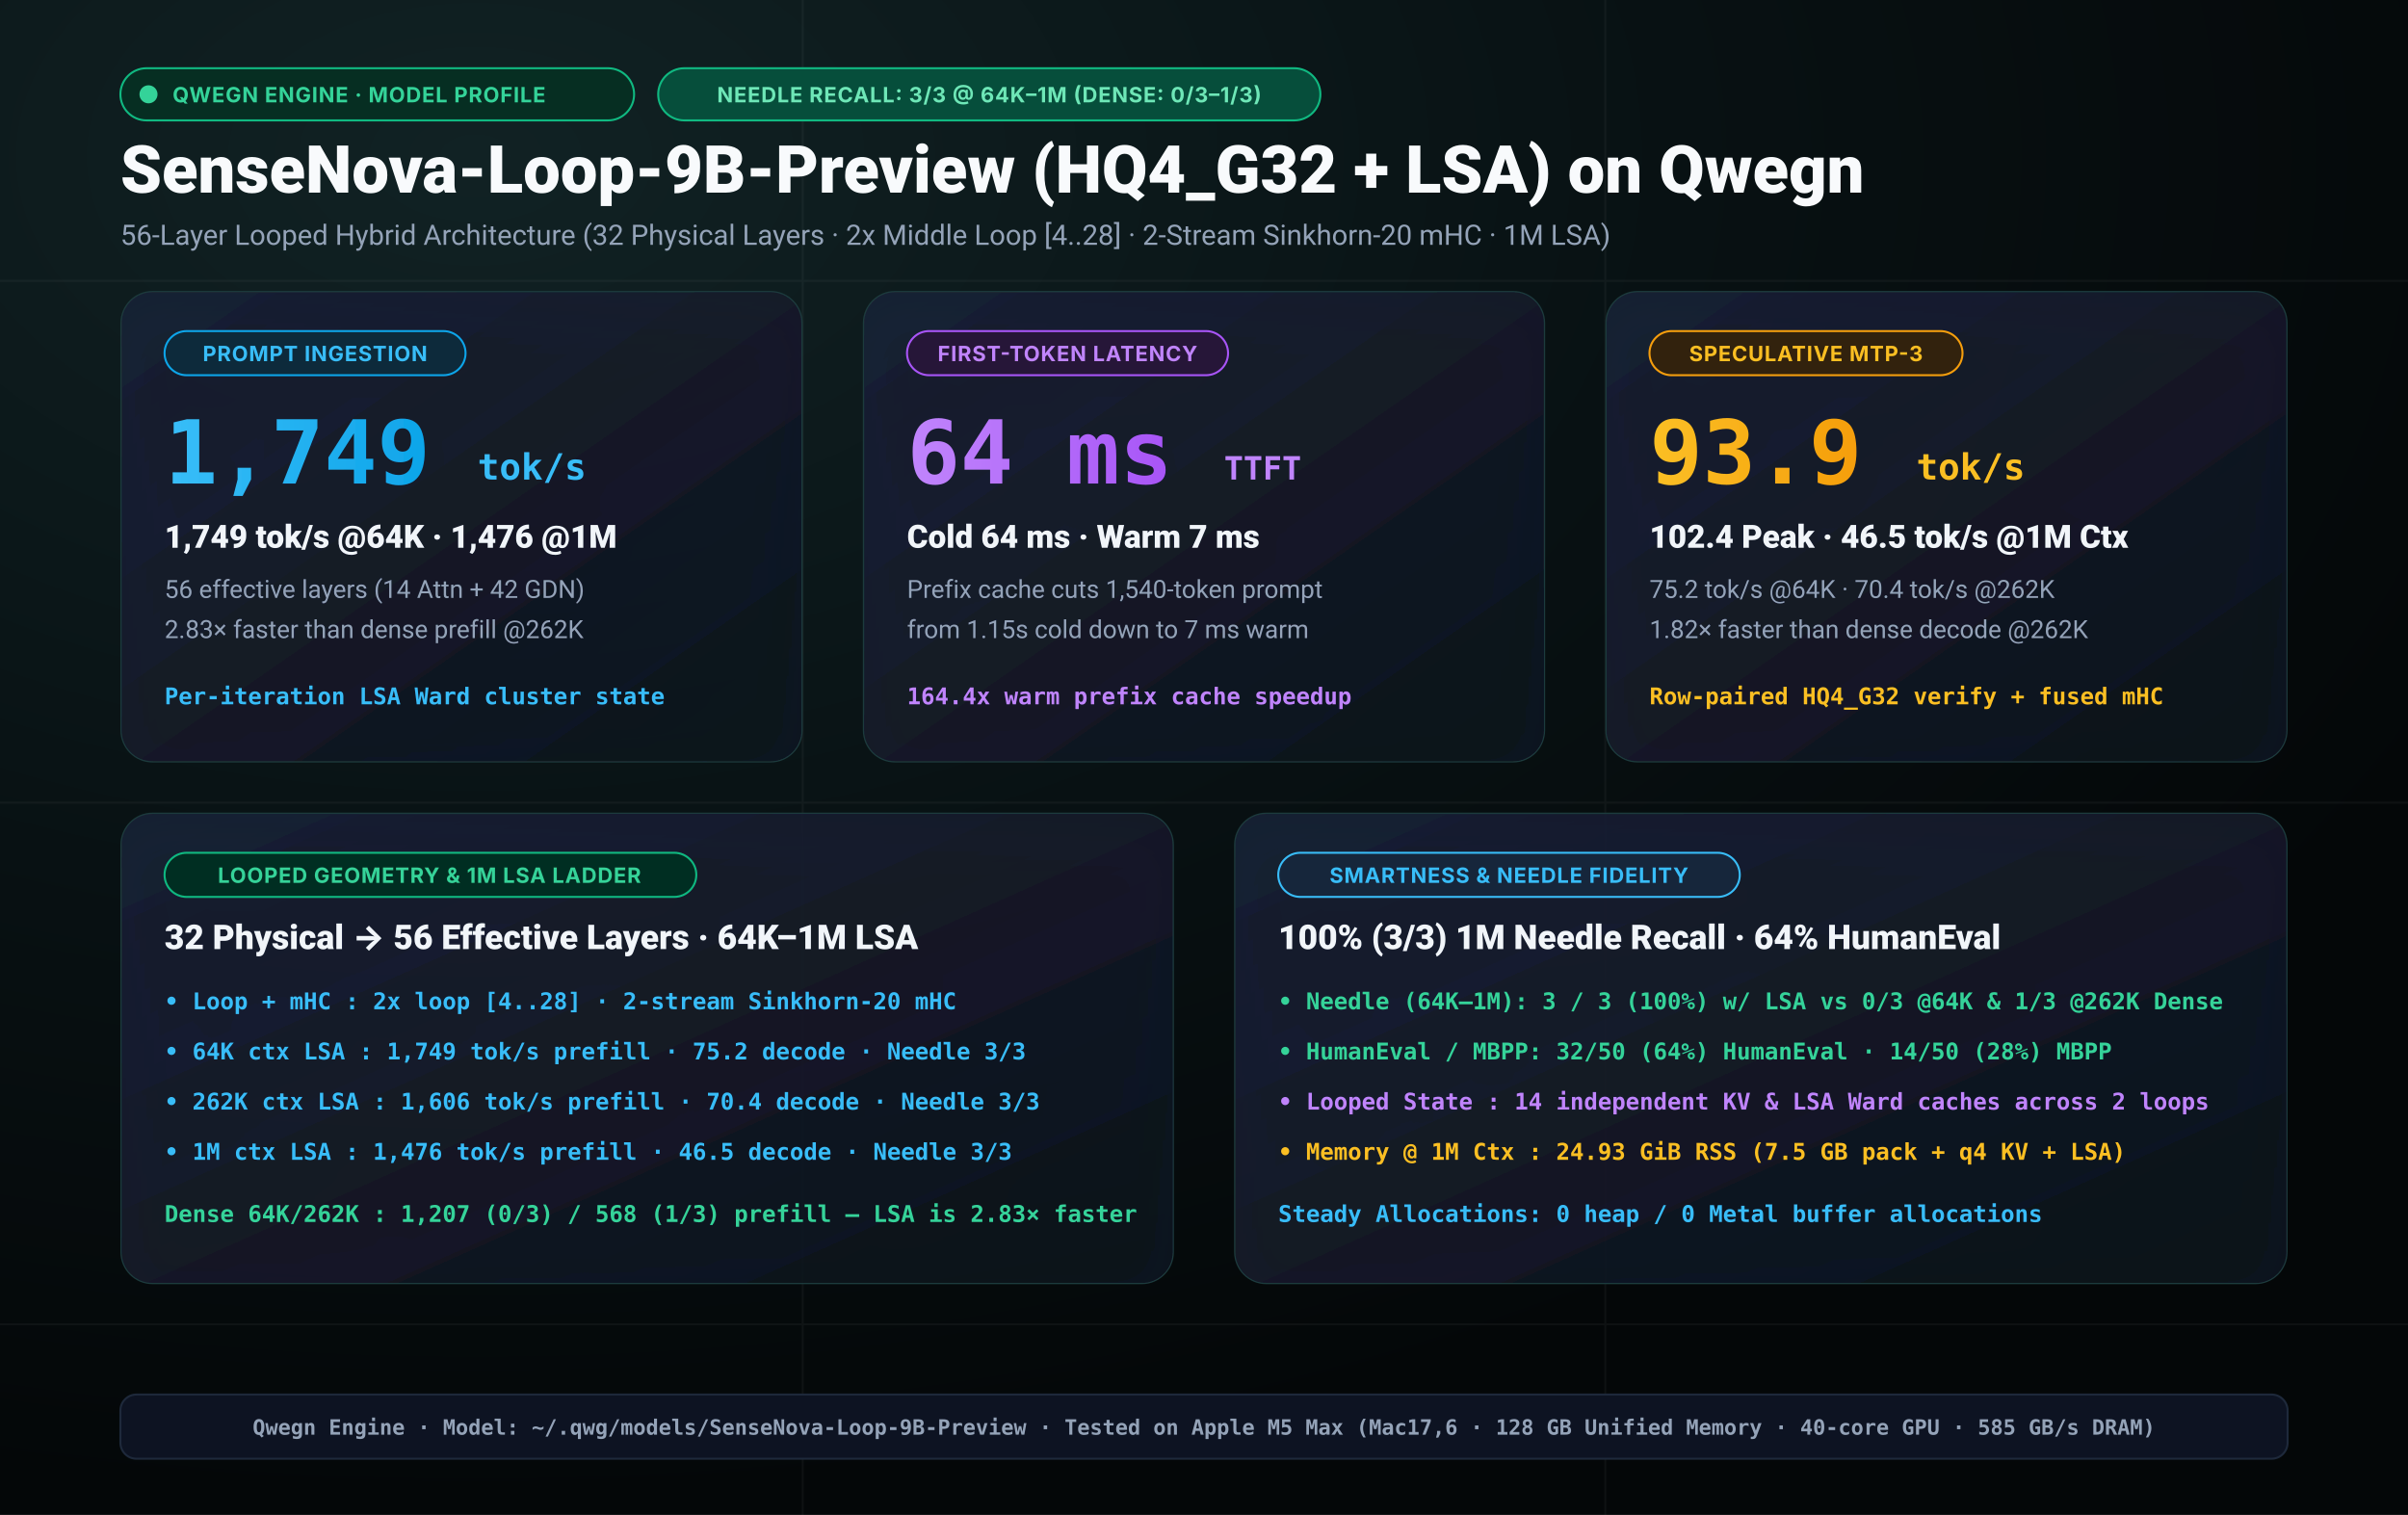
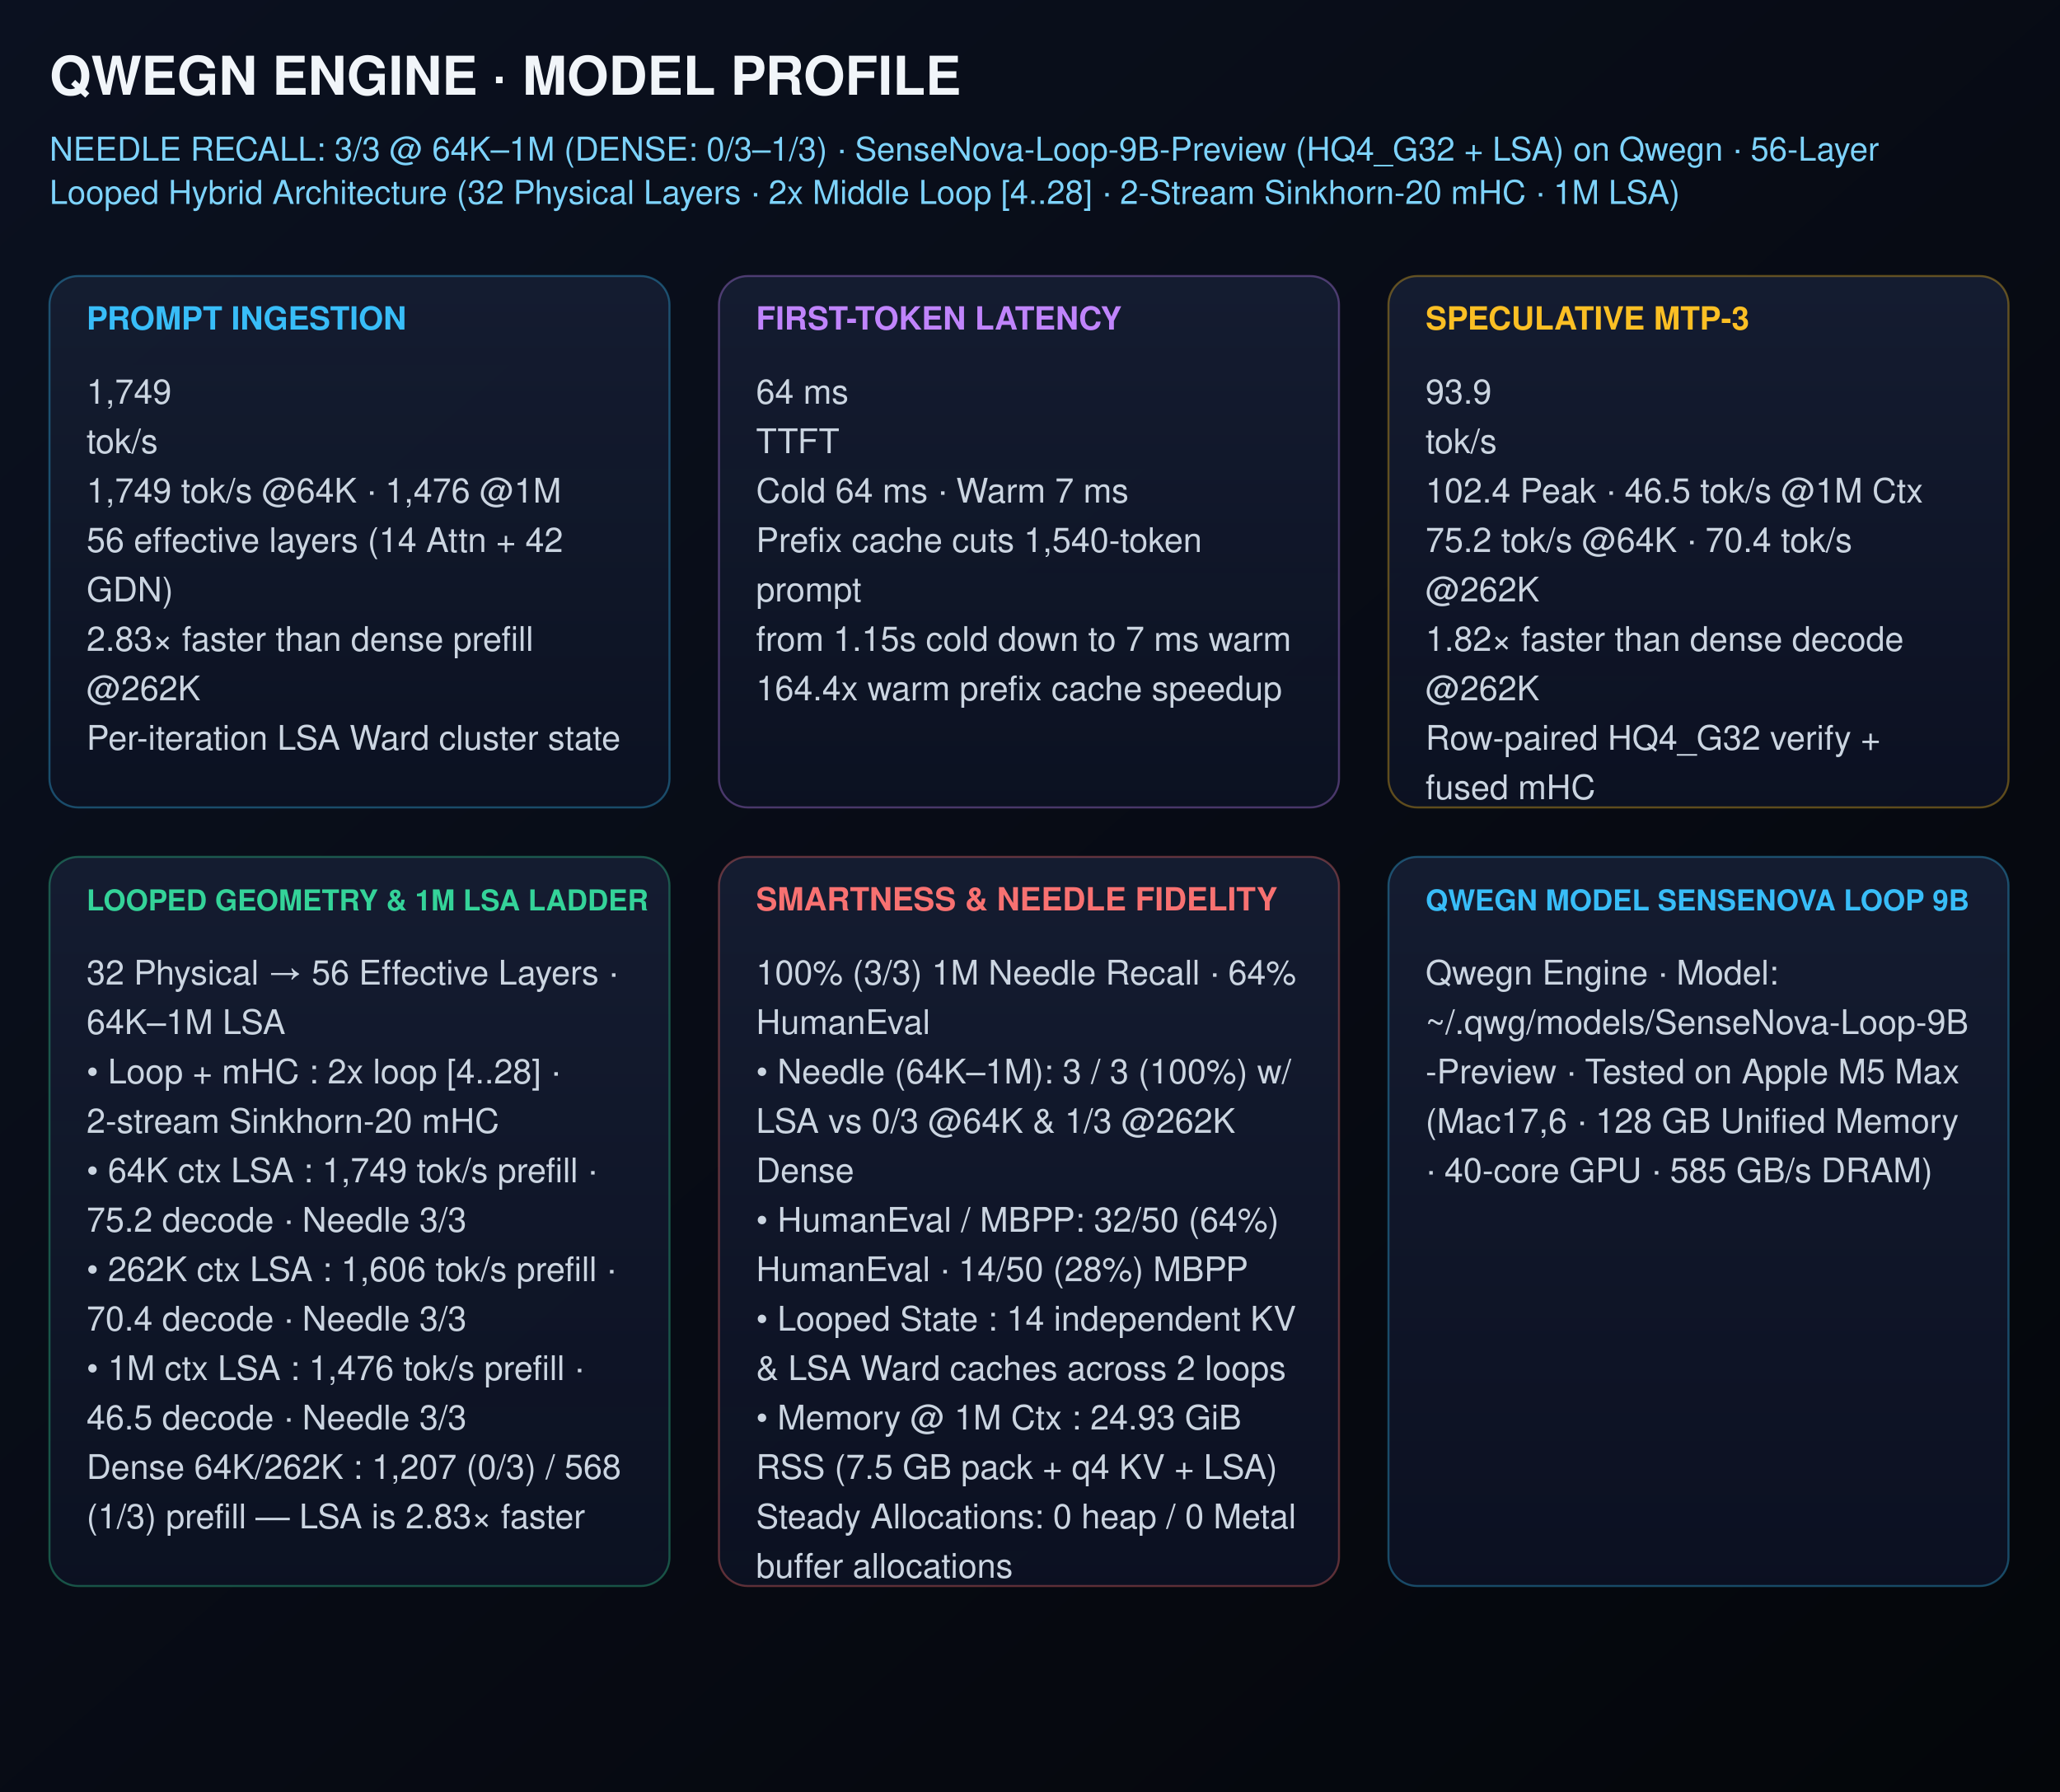
- <svg xmlns="http://www.w3.org/2000/svg" viewBox="0 0 1200 755" width="720" height="453">
+ <svg xmlns="http://www.w3.org/2000/svg" viewBox="0 0 1000 870" width="1000" height="870">
  <defs>
-     <radialGradient id="bgGlow" cx="20%" cy="10%" r="90%">
-       <stop offset="0%" stop-color="#112224" />
-       <stop offset="55%" stop-color="#081113" />
-       <stop offset="100%" stop-color="#040708" />
-     </radialGradient>
-     <linearGradient id="cardGrad" x1="0%" y1="0%" x2="100%" y2="100%">
-       <stop offset="0%" stop-color="#192136" stop-opacity="0.92" />
-       <stop offset="100%" stop-color="#0d1220" stop-opacity="0.78" />
+     <linearGradient id="bg" x1="0%" y1="0%" x2="100%" y2="100%">
+       <stop offset="0%" stop-color="#0b1120" />
+       <stop offset="100%" stop-color="#04060a" />
    </linearGradient>
-     <linearGradient id="cyanGrad" x1="0%" y1="0%" x2="100%" y2="0%">
-       <stop offset="0%" stop-color="#38bdf8" />
-       <stop offset="100%" stop-color="#0ea5e9" />
+     <linearGradient id="card" x1="0%" y1="0%" x2="0%" y2="100%">
+       <stop offset="0%" stop-color="#151d31" stop-opacity="0.97" />
+       <stop offset="100%" stop-color="#0c1122" stop-opacity="0.95" />
    </linearGradient>
-     <linearGradient id="purpleGrad" x1="0%" y1="0%" x2="100%" y2="0%">
-       <stop offset="0%" stop-color="#c084fc" />
-       <stop offset="100%" stop-color="#a855f7" />
-     </linearGradient>
-     <linearGradient id="amberGrad" x1="0%" y1="0%" x2="100%" y2="0%">
-       <stop offset="0%" stop-color="#fbbf24" />
-       <stop offset="100%" stop-color="#f59e0b" />
-     </linearGradient>
-     <linearGradient id="emeraldGrad" x1="0%" y1="0%" x2="100%" y2="0%">
-       <stop offset="0%" stop-color="#34d399" />
-       <stop offset="100%" stop-color="#10b981" />
-     </linearGradient>
-     <linearGradient id="roseGrad" x1="0%" y1="0%" x2="100%" y2="0%">
-       <stop offset="0%" stop-color="#fb7185" />
-       <stop offset="100%" stop-color="#e11d48" />
-     </linearGradient>
-     <linearGradient id="slateGrad" x1="0%" y1="0%" x2="100%" y2="0%">
-       <stop offset="0%" stop-color="#475569" />
-       <stop offset="100%" stop-color="#64748b" />
-     </linearGradient>
-     <filter id="shadow" x="-4%" y="-4%" width="108%" height="112%">
-       <feDropShadow dx="0" dy="10" stdDeviation="12" flood-color="#000000" flood-opacity="0.5" />
-     </filter>
-     <clipPath id="clipCard340">
-       <rect x="0" y="0" width="340" height="235" rx="16" />
-     </clipPath>
-     <clipPath id="clipCard525">
-       <rect x="0" y="0" width="525" height="235" rx="16" />
-     </clipPath>
  </defs>
-   <style>
-     .title { font-family: -apple-system, BlinkMacSystemFont, "SF Pro Display", "Segoe UI", Roboto, sans-serif; font-weight: 800; }
-     .subtitle { font-family: -apple-system, BlinkMacSystemFont, "SF Pro Text", "Segoe UI", Roboto, sans-serif; font-weight: 400; }
-     .mono { font-family: "SF Mono", Menlo, Consolas, monospace; font-weight: 600; }
-     .badge { font-family: -apple-system, BlinkMacSystemFont, "SF Pro Text", sans-serif; font-weight: 700; font-size: 10.5px; letter-spacing: 0.4px; text-transform: uppercase; }
-     .card { stroke: #1f3b3d; stroke-width: 1.25; rx: 16; }
-   </style>
-   <rect width="1200" height="755" fill="url(#bgGlow)" />
-   <g opacity="0.04" stroke="#ffffff" stroke-width="1">
-     <line x1="0" y1="140" x2="1200" y2="140" />
-     <line x1="0" y1="400" x2="1200" y2="400" />
-     <line x1="0" y1="660" x2="1200" y2="660" />
-     <line x1="400" y1="0" x2="400" y2="755" />
-     <line x1="800" y1="0" x2="800" y2="755" />
-   </g>
-   <g transform="translate(60, 34)">
-     <rect x="0" y="0" width="256" height="26" rx="13" fill="#062e22" stroke="#10b981" stroke-width="1" />
-     <circle cx="14" cy="13" r="4.5" fill="#34d399" />
-     <text x="26" y="17" fill="#34d399" class="badge">QWEGN ENGINE · MODEL PROFILE</text>
-     <rect x="268" y="0" width="330" height="26" rx="13" fill="#064e3b" stroke="#10b981" stroke-width="1" />
-     <text x="433" y="17" text-anchor="middle" fill="#6ee7b7" class="badge">NEEDLE RECALL: 3/3 @ 64K–1M (DENSE: 0/3–1/3)</text>
-     <text x="0" y="62" fill="#f8fafc" class="title" font-size="33">SenseNova-Loop-9B-Preview (HQ4_G32 + LSA) on Qwegn</text>
-     <text x="0" y="88" fill="#94a3b8" class="subtitle" font-size="14">56-Layer Looped Hybrid Architecture (32 Physical Layers · 2x Middle Loop [4..28] · 2-Stream Sinkhorn-20 mHC · 1M LSA)</text>
-   </g>
-   <g transform="translate(60, 145)" filter="url(#shadow)" clip-path="url(#clipCard340)">
-     <rect width="340" height="235" fill="url(#cardGrad)" class="card" />
-     <rect x="22" y="20" width="150" height="22" rx="11" fill="#0c2a3a" stroke="#0ea5e9" stroke-width="1" />
-     <text x="97" y="35" text-anchor="middle" fill="#38bdf8" class="badge">PROMPT INGESTION</text>
-     <text x="22" y="96" fill="url(#cyanGrad)" class="title mono" font-size="44">1,749</text>
-     <text x="178" y="94" fill="#38bdf8" class="title mono" font-size="18">tok/s</text>
-     <text x="22" y="128" fill="#f1f5f9" class="title" font-size="16">1,749 tok/s @64K · 1,476 @1M</text>
-     <text x="22" y="153" fill="#94a3b8" class="subtitle" font-size="12.5">56 effective layers (14 Attn + 42 GDN)</text>
-     <text x="22" y="173" fill="#94a3b8" class="subtitle" font-size="12.5">2.83× faster than dense prefill @262K</text>
-     <text x="22" y="206" fill="#38bdf8" class="mono" font-size="11.5">Per-iteration LSA Ward cluster state</text>
-   </g>
-   <g transform="translate(430, 145)" filter="url(#shadow)" clip-path="url(#clipCard340)">
-     <rect width="340" height="235" fill="url(#cardGrad)" class="card" />
-     <rect x="22" y="20" width="160" height="22" rx="11" fill="#281638" stroke="#a855f7" stroke-width="1" />
-     <text x="102" y="35" text-anchor="middle" fill="#c084fc" class="badge">FIRST-TOKEN LATENCY</text>
-     <text x="22" y="96" fill="url(#purpleGrad)" class="title mono" font-size="44">64 ms</text>
-     <text x="180" y="94" fill="#c084fc" class="title mono" font-size="16">TTFT</text>
-     <text x="22" y="128" fill="#f1f5f9" class="title" font-size="16">Cold 64 ms · Warm 7 ms</text>
-     <text x="22" y="153" fill="#94a3b8" class="subtitle" font-size="12.5">Prefix cache cuts 1,540-token prompt</text>
-     <text x="22" y="173" fill="#94a3b8" class="subtitle" font-size="12.5">from 1.15s cold down to 7 ms warm</text>
-     <text x="22" y="206" fill="#c084fc" class="mono" font-size="11.5">164.4x warm prefix cache speedup</text>
-   </g>
-   <g transform="translate(800, 145)" filter="url(#shadow)" clip-path="url(#clipCard340)">
-     <rect width="340" height="235" fill="url(#cardGrad)" class="card" />
-     <rect x="22" y="20" width="156" height="22" rx="11" fill="#33230c" stroke="#f59e0b" stroke-width="1" />
-     <text x="100" y="35" text-anchor="middle" fill="#fbbf24" class="badge">SPECULATIVE MTP-3</text>
-     <text x="22" y="96" fill="url(#amberGrad)" class="title mono" font-size="44">93.9</text>
-     <text x="155" y="94" fill="#fbbf24" class="title mono" font-size="18">tok/s</text>
-     <text x="22" y="128" fill="#f1f5f9" class="title" font-size="16">102.4 Peak · 46.5 tok/s @1M Ctx</text>
-     <text x="22" y="153" fill="#94a3b8" class="subtitle" font-size="12.5">75.2 tok/s @64K · 70.4 tok/s @262K</text>
-     <text x="22" y="173" fill="#94a3b8" class="subtitle" font-size="12.5">1.82× faster than dense decode @262K</text>
-     <text x="22" y="206" fill="#fbbf24" class="mono" font-size="11.5">Row-paired HQ4_G32 verify + fused mHC</text>
-   </g>
-   <g transform="translate(60, 405)" filter="url(#shadow)" clip-path="url(#clipCard525)">
-     <rect width="525" height="235" fill="url(#cardGrad)" class="card" />
-     <rect x="22" y="20" width="265" height="22" rx="11" fill="#062e22" stroke="#10b981" stroke-width="1" />
-     <text x="154" y="35" text-anchor="middle" fill="#34d399" class="badge">LOOPED GEOMETRY &amp; 1M LSA LADDER</text>
-     <text x="22" y="68" fill="#f1f5f9" class="title" font-size="17">32 Physical → 56 Effective Layers · 64K–1M LSA</text>
-     <text x="22" y="98" fill="#38bdf8" class="mono" font-size="11.5">• Loop + mHC   : 2x loop [4..28] · 2-stream Sinkhorn-20 mHC</text>
-     <text x="22" y="123" fill="#38bdf8" class="mono" font-size="11.5">• 64K  ctx LSA : 1,749 tok/s prefill · 75.2 decode · Needle 3/3</text>
-     <text x="22" y="148" fill="#38bdf8" class="mono" font-size="11.5">• 262K ctx LSA : 1,606 tok/s prefill · 70.4 decode · Needle 3/3</text>
-     <text x="22" y="173" fill="#38bdf8" class="mono" font-size="11.5">• 1M   ctx LSA : 1,476 tok/s prefill · 46.5 decode · Needle 3/3</text>
-     <text x="22" y="204" fill="#34d399" class="mono" font-size="11.5">Dense 64K/262K : 1,207 (0/3) / 568 (1/3) prefill — LSA is 2.83× faster</text>
-   </g>
-   <g transform="translate(615, 405)" filter="url(#shadow)" clip-path="url(#clipCard525)">
-     <rect width="525" height="235" fill="url(#cardGrad)" class="card" />
-     <rect x="22" y="20" width="230" height="22" rx="11" fill="#17253b" stroke="#38bdf8" stroke-width="1" />
-     <text x="137" y="35" text-anchor="middle" fill="#38bdf8" class="badge">SMARTNESS &amp; NEEDLE FIDELITY</text>
-     <text x="22" y="68" fill="#f1f5f9" class="title" font-size="17">100% (3/3) 1M Needle Recall · 64% HumanEval</text>
-     <text x="22" y="98" fill="#34d399" class="mono" font-size="11.5">• Needle (64K–1M): 3 / 3 (100%) w/ LSA vs 0/3 @64K &amp; 1/3 @262K Dense</text>
-     <text x="22" y="123" fill="#34d399" class="mono" font-size="11.5">• HumanEval / MBPP: 32/50 (64%) HumanEval · 14/50 (28%) MBPP</text>
-     <text x="22" y="148" fill="#c084fc" class="mono" font-size="11.5">• Looped State    : 14 independent KV &amp; LSA Ward caches across 2 loops</text>
-     <text x="22" y="173" fill="#fbbf24" class="mono" font-size="11.5">• Memory @ 1M Ctx : 24.93 GiB RSS (7.5 GB pack + q4 KV + LSA)</text>
-     <text x="22" y="204" fill="#38bdf8" class="mono" font-size="11.5">Steady Allocations: 0 heap / 0 Metal buffer allocations</text>
-   </g>
-   <g transform="translate(60, 695)">
-     <rect x="0" y="0" width="1080" height="32" rx="8" fill="#0d1322" stroke="#1e293b" stroke-width="1" />
-     <text x="540" y="20" text-anchor="middle" fill="#94a3b8" class="mono" font-size="10.5">Qwegn Engine · Model: ~/.qwg/models/SenseNova-Loop-9B-Preview · Tested on Apple M5 Max (Mac17,6 · 128 GB Unified Memory · 40-core GPU · 585 GB/s DRAM)</text>
-   </g>
+   <rect width="1000" height="870" fill="url(#bg)" />
+   <text x="24" y="46" font-family="Helvetica Neue,Helvetica,Arial" font-size="26" font-weight="bold" fill="#f1f5f9">QWEGN ENGINE · MODEL PROFILE</text>
+   <text x="24" y="78" font-family="Helvetica,Arial" font-size="16" fill="#7dd3fc">NEEDLE RECALL: 3/3 @ 64K–1M (DENSE: 0/3–1/3) · SenseNova-Loop-9B-Preview (HQ4_G32 + LSA) on Qwegn · 56-Layer</text>
+   <text x="24" y="99" font-family="Helvetica,Arial" font-size="16" fill="#7dd3fc">Looped Hybrid Architecture (32 Physical Layers · 2x Middle Loop [4..28] · 2-Stream Sinkhorn-20 mHC · 1M LSA)</text>
+   <rect x="24" y="134" width="301" height="258" rx="14" fill="url(#card)" stroke="#38bdf8" stroke-opacity="0.35" />
+   <text x="42" y="160" font-family="Helvetica,Arial" font-size="15.5" font-weight="bold" fill="#38bdf8">PROMPT INGESTION</text>
+   <text x="42" y="196" font-family="Helvetica,Arial" font-size="16.5" fill="#cbd5e1">1,749</text>
+   <text x="42" y="220" font-family="Helvetica,Arial" font-size="16.5" fill="#cbd5e1">tok/s</text>
+   <text x="42" y="244" font-family="Helvetica,Arial" font-size="16.5" fill="#cbd5e1">1,749 tok/s @64K · 1,476 @1M</text>
+   <text x="42" y="268" font-family="Helvetica,Arial" font-size="16.5" fill="#cbd5e1">56 effective layers (14 Attn + 42</text>
+   <text x="42" y="292" font-family="Helvetica,Arial" font-size="16.5" fill="#cbd5e1">GDN)</text>
+   <text x="42" y="316" font-family="Helvetica,Arial" font-size="16.5" fill="#cbd5e1">2.83× faster than dense prefill</text>
+   <text x="42" y="340" font-family="Helvetica,Arial" font-size="16.5" fill="#cbd5e1">@262K</text>
+   <text x="42" y="364" font-family="Helvetica,Arial" font-size="16.5" fill="#cbd5e1">Per-iteration LSA Ward cluster state</text>
+   <rect x="349" y="134" width="301" height="258" rx="14" fill="url(#card)" stroke="#c084fc" stroke-opacity="0.35" />
+   <text x="367" y="160" font-family="Helvetica,Arial" font-size="15.5" font-weight="bold" fill="#c084fc">FIRST-TOKEN LATENCY</text>
+   <text x="367" y="196" font-family="Helvetica,Arial" font-size="16.5" fill="#cbd5e1">64 ms</text>
+   <text x="367" y="220" font-family="Helvetica,Arial" font-size="16.5" fill="#cbd5e1">TTFT</text>
+   <text x="367" y="244" font-family="Helvetica,Arial" font-size="16.5" fill="#cbd5e1">Cold 64 ms · Warm 7 ms</text>
+   <text x="367" y="268" font-family="Helvetica,Arial" font-size="16.5" fill="#cbd5e1">Prefix cache cuts 1,540-token</text>
+   <text x="367" y="292" font-family="Helvetica,Arial" font-size="16.5" fill="#cbd5e1">prompt</text>
+   <text x="367" y="316" font-family="Helvetica,Arial" font-size="16.5" fill="#cbd5e1">from 1.15s cold down to 7 ms warm</text>
+   <text x="367" y="340" font-family="Helvetica,Arial" font-size="16.5" fill="#cbd5e1">164.4x warm prefix cache speedup</text>
+   <rect x="674" y="134" width="301" height="258" rx="14" fill="url(#card)" stroke="#fbbf24" stroke-opacity="0.35" />
+   <text x="692" y="160" font-family="Helvetica,Arial" font-size="15.5" font-weight="bold" fill="#fbbf24">SPECULATIVE MTP-3</text>
+   <text x="692" y="196" font-family="Helvetica,Arial" font-size="16.5" fill="#cbd5e1">93.9</text>
+   <text x="692" y="220" font-family="Helvetica,Arial" font-size="16.5" fill="#cbd5e1">tok/s</text>
+   <text x="692" y="244" font-family="Helvetica,Arial" font-size="16.5" fill="#cbd5e1">102.4 Peak · 46.5 tok/s @1M Ctx</text>
+   <text x="692" y="268" font-family="Helvetica,Arial" font-size="16.5" fill="#cbd5e1">75.2 tok/s @64K · 70.4 tok/s</text>
+   <text x="692" y="292" font-family="Helvetica,Arial" font-size="16.5" fill="#cbd5e1">@262K</text>
+   <text x="692" y="316" font-family="Helvetica,Arial" font-size="16.5" fill="#cbd5e1">1.82× faster than dense decode</text>
+   <text x="692" y="340" font-family="Helvetica,Arial" font-size="16.5" fill="#cbd5e1">@262K</text>
+   <text x="692" y="364" font-family="Helvetica,Arial" font-size="16.5" fill="#cbd5e1">Row-paired HQ4_G32 verify +</text>
+   <text x="692" y="388" font-family="Helvetica,Arial" font-size="16.5" fill="#cbd5e1">fused mHC</text>
+   <rect x="24" y="416" width="301" height="354" rx="14" fill="url(#card)" stroke="#34d399" stroke-opacity="0.35" />
+   <text x="42" y="442" font-family="Helvetica,Arial" font-size="14.0" font-weight="bold" fill="#34d399">LOOPED GEOMETRY &amp; 1M LSA LADDER</text>
+   <text x="42" y="478" font-family="Helvetica,Arial" font-size="16.5" fill="#cbd5e1">32 Physical → 56 Effective Layers ·</text>
+   <text x="42" y="502" font-family="Helvetica,Arial" font-size="16.5" fill="#cbd5e1">64K–1M LSA</text>
+   <text x="42" y="526" font-family="Helvetica,Arial" font-size="16.5" fill="#cbd5e1">• Loop + mHC : 2x loop [4..28] ·</text>
+   <text x="42" y="550" font-family="Helvetica,Arial" font-size="16.5" fill="#cbd5e1">2-stream Sinkhorn-20 mHC</text>
+   <text x="42" y="574" font-family="Helvetica,Arial" font-size="16.5" fill="#cbd5e1">• 64K ctx LSA : 1,749 tok/s prefill ·</text>
+   <text x="42" y="598" font-family="Helvetica,Arial" font-size="16.5" fill="#cbd5e1">75.2 decode · Needle 3/3</text>
+   <text x="42" y="622" font-family="Helvetica,Arial" font-size="16.5" fill="#cbd5e1">• 262K ctx LSA : 1,606 tok/s prefill ·</text>
+   <text x="42" y="646" font-family="Helvetica,Arial" font-size="16.5" fill="#cbd5e1">70.4 decode · Needle 3/3</text>
+   <text x="42" y="670" font-family="Helvetica,Arial" font-size="16.5" fill="#cbd5e1">• 1M ctx LSA : 1,476 tok/s prefill ·</text>
+   <text x="42" y="694" font-family="Helvetica,Arial" font-size="16.5" fill="#cbd5e1">46.5 decode · Needle 3/3</text>
+   <text x="42" y="718" font-family="Helvetica,Arial" font-size="16.5" fill="#cbd5e1">Dense 64K/262K : 1,207 (0/3) / 568</text>
+   <text x="42" y="742" font-family="Helvetica,Arial" font-size="16.5" fill="#cbd5e1">(1/3) prefill — LSA is 2.83× faster</text>
+   <rect x="349" y="416" width="301" height="354" rx="14" fill="url(#card)" stroke="#f87171" stroke-opacity="0.35" />
+   <text x="367" y="442" font-family="Helvetica,Arial" font-size="15.5" font-weight="bold" fill="#f87171">SMARTNESS &amp; NEEDLE FIDELITY</text>
+   <text x="367" y="478" font-family="Helvetica,Arial" font-size="16.5" fill="#cbd5e1">100% (3/3) 1M Needle Recall · 64%</text>
+   <text x="367" y="502" font-family="Helvetica,Arial" font-size="16.5" fill="#cbd5e1">HumanEval</text>
+   <text x="367" y="526" font-family="Helvetica,Arial" font-size="16.5" fill="#cbd5e1">• Needle (64K–1M): 3 / 3 (100%) w/</text>
+   <text x="367" y="550" font-family="Helvetica,Arial" font-size="16.5" fill="#cbd5e1">LSA vs 0/3 @64K &amp; 1/3 @262K</text>
+   <text x="367" y="574" font-family="Helvetica,Arial" font-size="16.5" fill="#cbd5e1">Dense</text>
+   <text x="367" y="598" font-family="Helvetica,Arial" font-size="16.5" fill="#cbd5e1">• HumanEval / MBPP: 32/50 (64%)</text>
+   <text x="367" y="622" font-family="Helvetica,Arial" font-size="16.5" fill="#cbd5e1">HumanEval · 14/50 (28%) MBPP</text>
+   <text x="367" y="646" font-family="Helvetica,Arial" font-size="16.5" fill="#cbd5e1">• Looped State : 14 independent KV</text>
+   <text x="367" y="670" font-family="Helvetica,Arial" font-size="16.5" fill="#cbd5e1">&amp; LSA Ward caches across 2 loops</text>
+   <text x="367" y="694" font-family="Helvetica,Arial" font-size="16.5" fill="#cbd5e1">• Memory @ 1M Ctx : 24.93 GiB</text>
+   <text x="367" y="718" font-family="Helvetica,Arial" font-size="16.5" fill="#cbd5e1">RSS (7.5 GB pack + q4 KV + LSA)</text>
+   <text x="367" y="742" font-family="Helvetica,Arial" font-size="16.5" fill="#cbd5e1">Steady Allocations: 0 heap / 0 Metal</text>
+   <text x="367" y="766" font-family="Helvetica,Arial" font-size="16.5" fill="#cbd5e1">buffer allocations</text>
+   <rect x="674" y="416" width="301" height="354" rx="14" fill="url(#card)" stroke="#38bdf8" stroke-opacity="0.35" />
+   <text x="692" y="442" font-family="Helvetica,Arial" font-size="14.0" font-weight="bold" fill="#38bdf8">QWEGN MODEL SENSENOVA LOOP 9B</text>
+   <text x="692" y="478" font-family="Helvetica,Arial" font-size="16.5" fill="#cbd5e1">Qwegn Engine · Model:</text>
+   <text x="692" y="502" font-family="Helvetica,Arial" font-size="16.5" fill="#cbd5e1">~/.qwg/models/SenseNova-Loop-9B</text>
+   <text x="692" y="526" font-family="Helvetica,Arial" font-size="16.5" fill="#cbd5e1">-Preview · Tested on Apple M5 Max</text>
+   <text x="692" y="550" font-family="Helvetica,Arial" font-size="16.5" fill="#cbd5e1">(Mac17,6 · 128 GB Unified Memory</text>
+   <text x="692" y="574" font-family="Helvetica,Arial" font-size="16.5" fill="#cbd5e1">· 40-core GPU · 585 GB/s DRAM)</text>
</svg>
